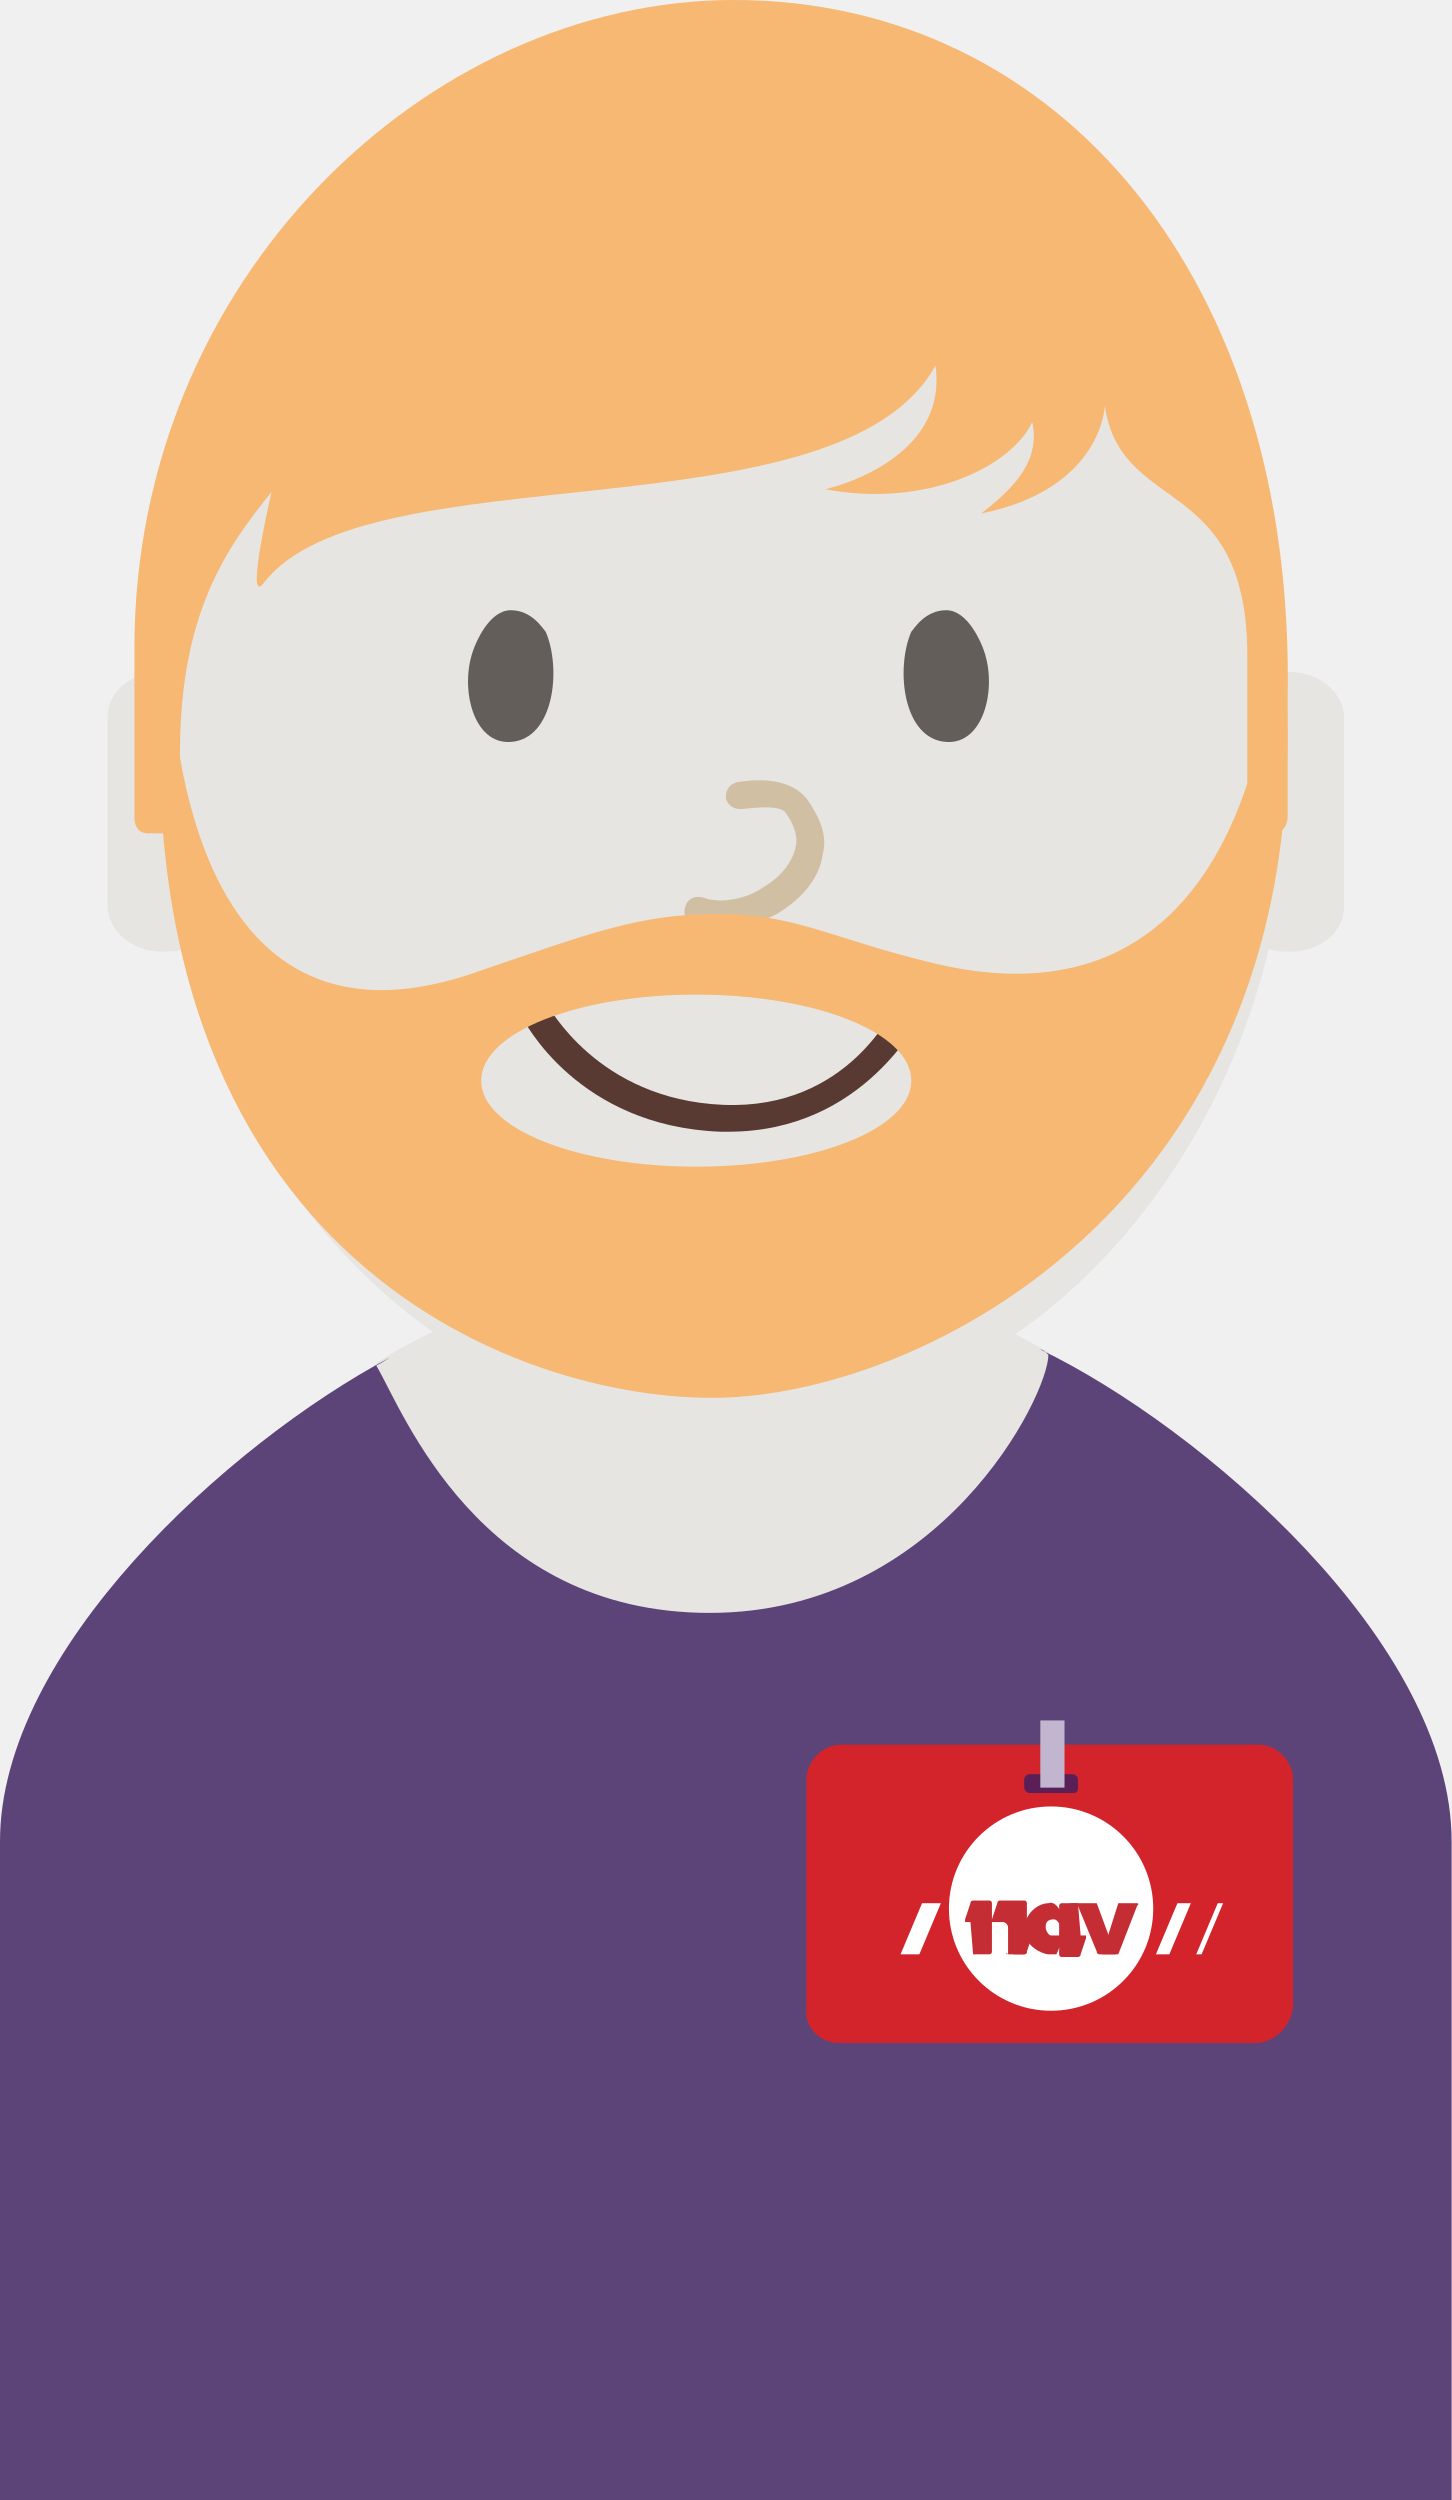
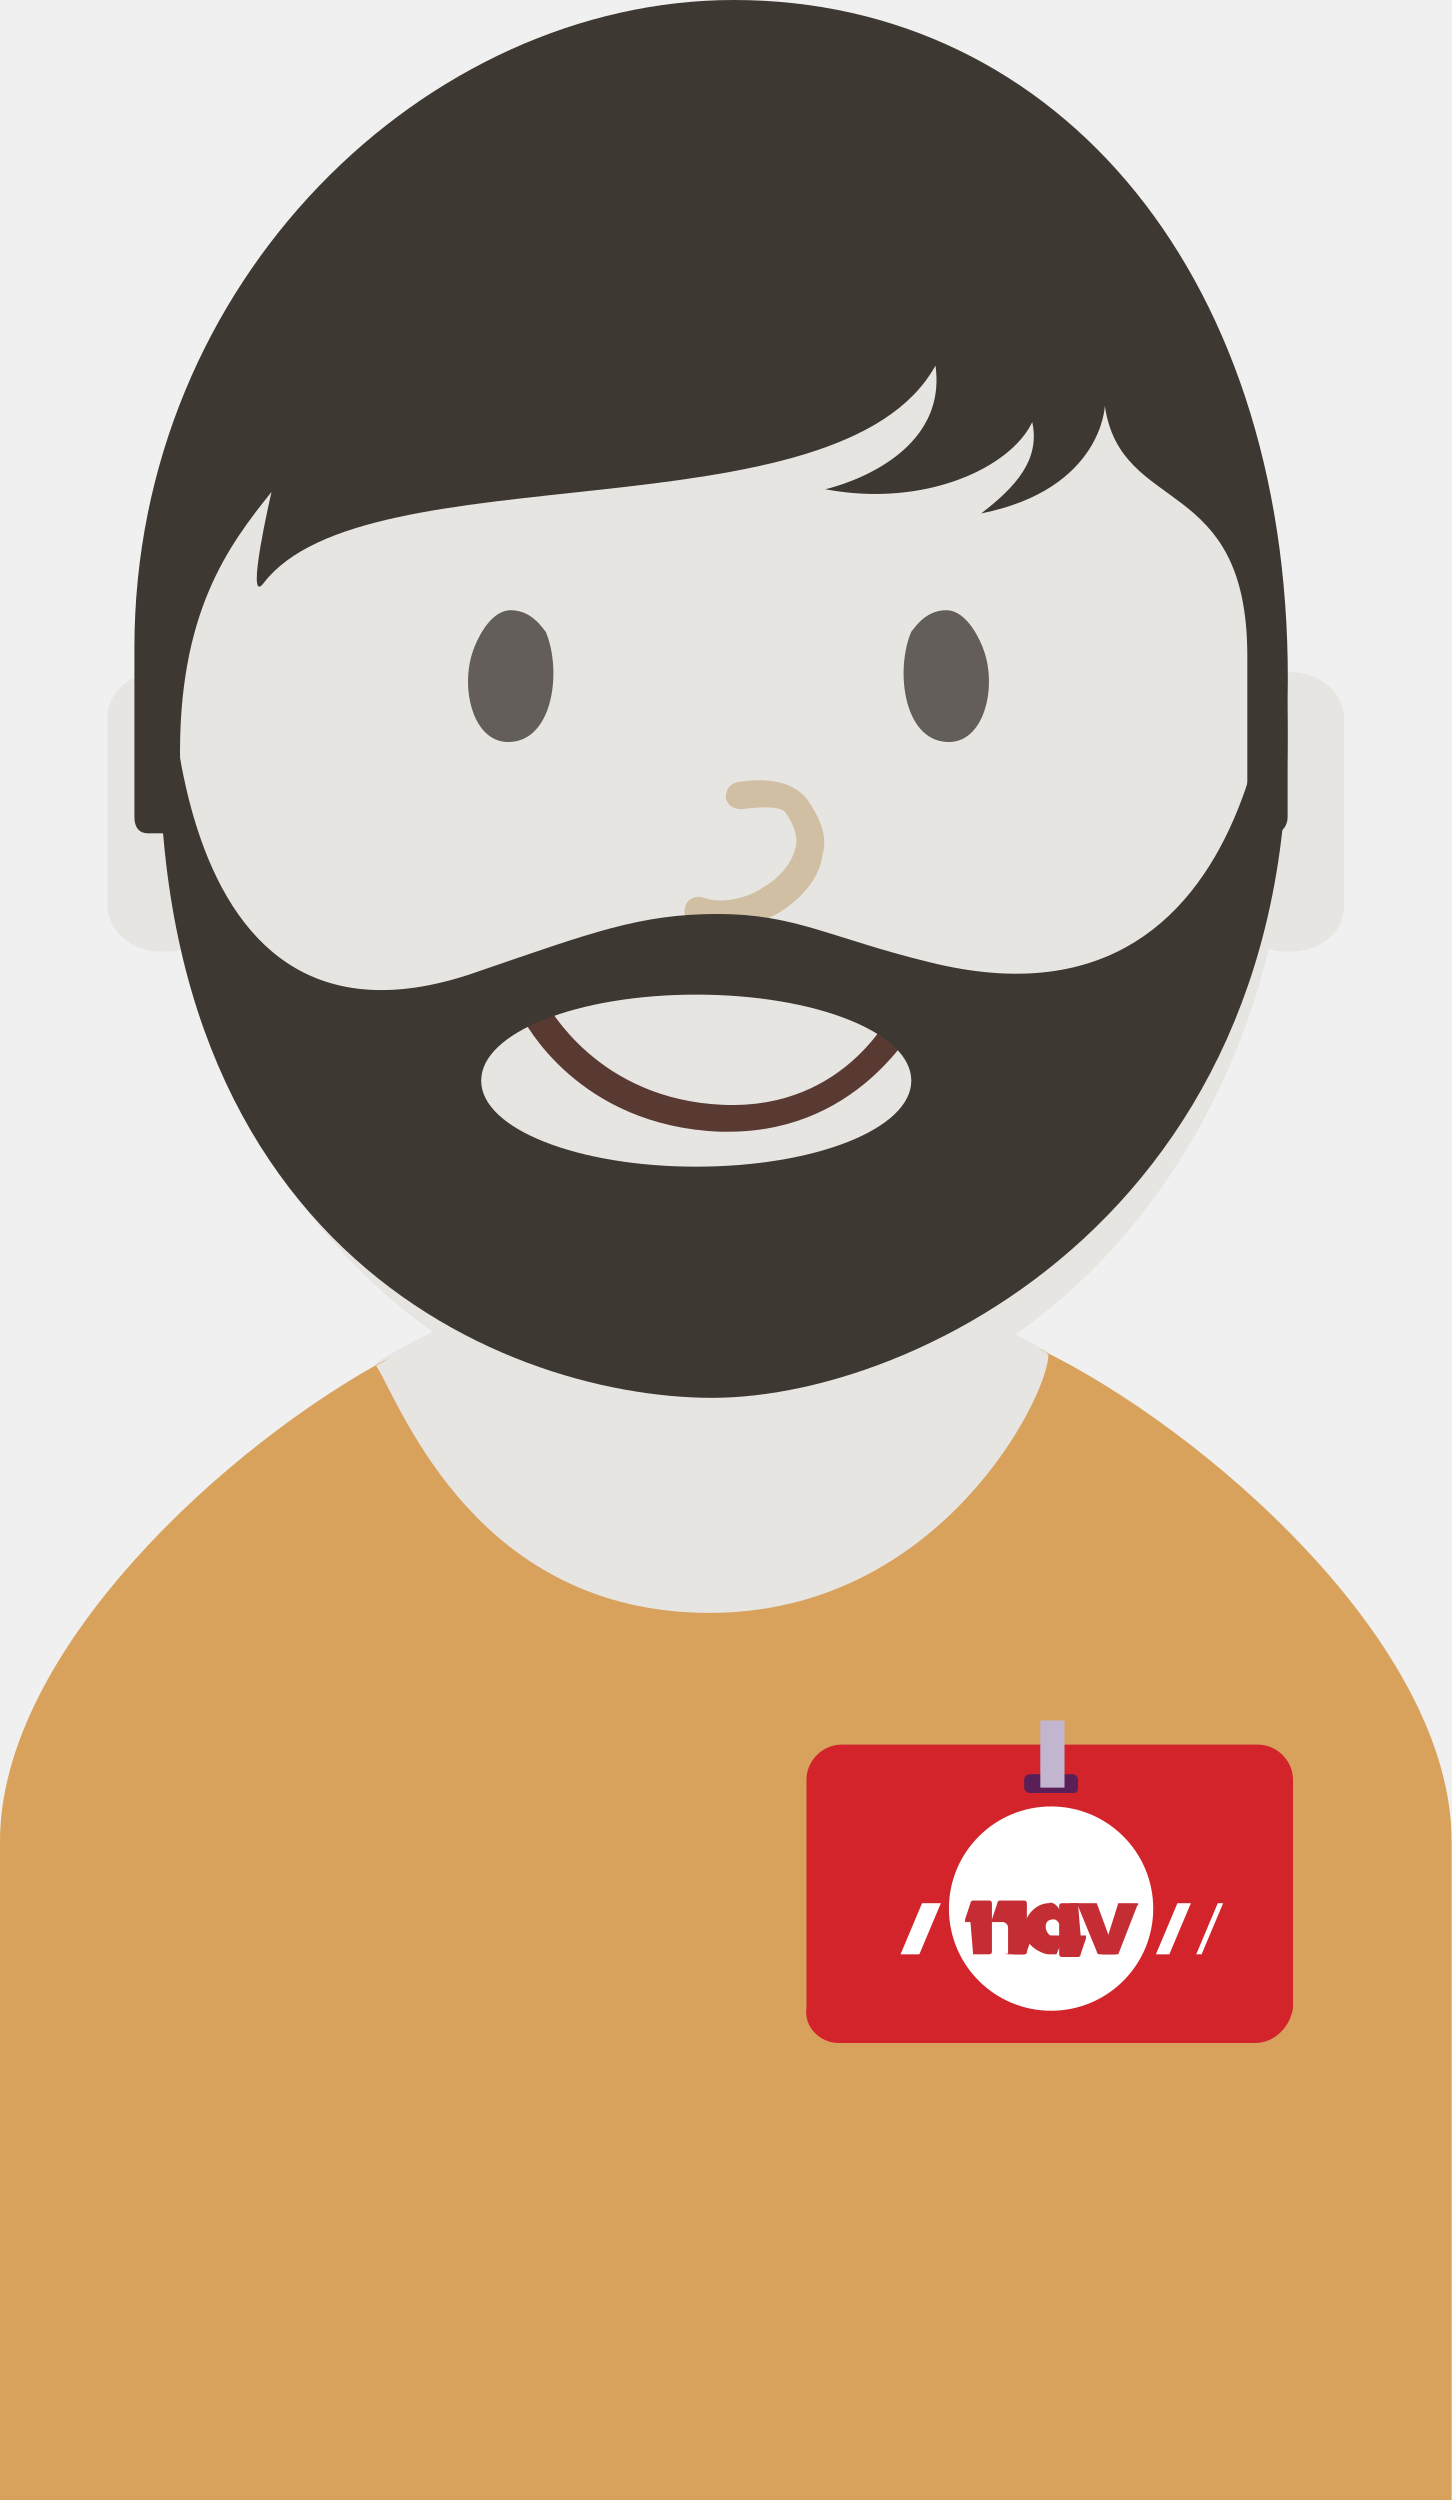
<svg xmlns="http://www.w3.org/2000/svg" viewBox="0 0 54 93">
  <path fill="#e7e5e2" d="M14 50.7C15 52.3 17.9 81 26.5 81S39 51.8 39 50.3c-13.2-7.6-25 .4-25 .4z" />
-   <path fill="#5c4378" d="M38.7 50.2c6 2.9 15.3 10.9 15.3 18.3V93H0V68.5c0-7.1 8.5-14.8 14.5-18-.3.2-.5.3-.5.3 1 1.7 3.8 9.2 12.4 9.2C35 60 39 51.9 39 50.4c-.1-.1-.2-.2-.3-.2z" />
+   <path fill="#d8a25c" d="M38.7 50.2c6 2.9 15.3 10.9 15.3 18.3V93H0V68.5c0-7.1 8.5-14.8 14.5-18-.3.2-.5.3-.5.3 1 1.7 3.8 9.2 12.4 9.2C35 60 39 51.9 39 50.4c-.1-.1-.2-.2-.3-.2z" />
  <path fill="#d2242a" d="M46.7 76H31.2c-.7 0-1.3-.6-1.2-1.3v-8.5c0-.7.6-1.3 1.3-1.3h15.5c.7 0 1.3.6 1.3 1.3v8.5c-.1.7-.7 1.3-1.4 1.3" />
  <path fill="#fff" d="M42.9 71c0 2.1-1.7 3.8-3.8 3.8-2.1 0-3.8-1.7-3.8-3.8s1.7-3.8 3.8-3.8c2.1 0 3.8 1.7 3.8 3.8m-8.7 1.7h-.7l.8-1.9h.7l-.8 1.9zm9.3 0H43l.8-1.9h.5l-.8 1.9zm1.2 0h-.2l.8-1.9h.2l-.8 1.9z" />
  <path fill="#c52d35" d="M36.2 72.7h.6s.1 0 .1-.1v-1.8s0-.1-.1-.1h-.6s-.1 0-.1.1l-.2.6v.1h.2l.1 1.2c0-.1 0 0 0 0" />
  <path fill="#c52d35" d="M37.5 72.7h.6s.1 0 .1-.1v-1.8s0-.1-.1-.1h-.9s-.1 0-.1.1l-.2.6-.1.1h.5c.1 0 .2.1.2.2v1c-.1-.1-.1 0 0 0m2.6-1.9h-.6s-.1 0-.1.1v1.8s0 .1.1.1h.6s.1 0 .1-.1l.2-.6V72h-.2l-.1-1.2" />
  <path fill="#c52d35" d="M37.7 72.7h.4s.1 0 .1-.1l.2-.6v-.1h-.2c0 .1-.5.8-.5.8zm3.9-1.9h.7s.1 0 0 .1l-.7 1.8H41l.6-1.9" />
  <path fill="#c52d35" d="M40.8 70.8h-1c-.1 0 .3.1.3.1l.7 1.7s0 .1.1.1h.6l-.7-1.9m-1.3.6v.4s-.1-.4-.3-.4c-.3 0-.3.2-.3.3 0 .1.1.3.2.3h.5l-.3.7H39c-.2 0-.9-.3-.9-.9 0-.6.5-1 .9-1 .2-.1.5.2.5.6 0-.1 0-.1 0 0z" />
  <path fill="#5a1f57" d="M39.9 66.7h-1.6c-.1 0-.2-.1-.2-.2v-.3c0-.1.1-.2.2-.2h1.6c.1 0 .2.1.2.2v.3c0 .2-.1.2-.2.2" />
  <path fill="#c2b5cf" d="M38.7 66.5h.9V64h-.9v2.5z" />
  <path fill="#e7e5e2" d="M47.2 35.3C44.7 45.6 36.6 53.1 27 53.1S9.3 45.6 6.8 35.3c-.2.1-.5.1-.8.1-1.1 0-2-.8-2-1.7v-7c0-1 .9-1.7 2-1.7h.2C7.7 13.1 16.4 4 27 4c10.6 0 19.3 9.1 20.8 21h.2c1.1 0 2 .8 2 1.7v7c0 1-.9 1.7-2 1.7-.3 0-.5 0-.8-.1z" />
  <path fill="#635e59" d="M19 27.6c-1.4.1-1.9-2-1.4-3.4.1-.3.6-1.5 1.4-1.5.8 0 1.2.7 1.3.8.6 1.4.3 4-1.3 4.1m16.2 0c1.4.1 1.9-2 1.4-3.4-.1-.3-.6-1.5-1.4-1.5-.8 0-1.2.7-1.3.8-.6 1.4-.3 4 1.3 4.1" />
  <path fill="#d1bfa3" d="M26.8 34.6c-.4 0-.7-.1-1-.2-.3-.1-.4-.4-.3-.7.1-.3.4-.4.7-.3.5.2 1.5.1 2.2-.4.7-.4 1.1-1 1.2-1.5.1-.4-.1-.9-.4-1.3-.2-.2-.8-.2-1.6-.1-.3 0-.5-.1-.6-.4 0-.3.1-.5.4-.6 1.2-.2 2.1 0 2.6.6.5.7.8 1.4.6 2.1-.1.8-.7 1.6-1.7 2.2-.6.3-1.4.6-2.1.6z" />
  <path fill="#593a32" d="M27.1 42.1h-.3c-5.3-.2-7.3-4.1-7.4-4.3-.1-.3 0-.6.2-.7.2-.1.6 0 .7.2.1.1 1.9 3.6 6.6 3.8 4.7.2 6.4-3.7 6.4-3.7.1-.3.4-.4.7-.3.3.1.4.4.3.7-.1 0-2.1 4.3-7.2 4.3z" />
-   <path fill="#f6b873" d="M6.6 30.7c.1-.1.1-.2.1-.3v-2c-.1-5.6 1.8-8.1 3.4-10.1 0 0-1 4.3-.3 3.4 3.8-5 21.4-1.6 25-8.1.5 3.6-4.1 4.6-4.1 4.6 3.7.7 6.9-.8 7.7-2.5.3 1.4-.6 2.4-1.9 3.4 4.5-.9 4.6-4 4.6-4 .6 4.1 5.3 2.5 5.3 9.3v6c0 .3.2.6.5.6h.5c.3 0 .5-.3.5-.6V26c.3-15.6-8.5-26-20.6-26C15.9 0 5 10.4 5 24.1v6.3c0 .4.2.6.5.6h.6c.2 0 .3-.1.5-.3" />
-   <path fill="#f6b873" d="M25.9 43.4c-4.4 0-8-1.4-8-3.2s3.6-3.2 8-3.2 8 1.4 8 3.2c0 1.8-3.6 3.2-8 3.2m.8-9.4c-2.9 0-4.7.7-8.8 2.1-12.7 4.6-11.6-14-11.6-14C3.4 46 18.6 52 26.5 52c8.1 0 24.1-8.1 21-30 0 0 .4 17.1-12.9 13.8-3.7-.9-5-1.8-7.9-1.8z" />
+   <path fill="#3E3832" d="M6.6 30.7c.1-.1.1-.2.1-.3v-2c-.1-5.6 1.8-8.1 3.4-10.1 0 0-1 4.3-.3 3.4 3.8-5 21.4-1.6 25-8.1.5 3.6-4.1 4.6-4.1 4.6 3.7.7 6.9-.8 7.7-2.5.3 1.4-.6 2.4-1.9 3.4 4.5-.9 4.6-4 4.6-4 .6 4.1 5.3 2.5 5.3 9.3v6c0 .3.2.6.5.6h.5c.3 0 .5-.3.5-.6V26c.3-15.6-8.5-26-20.6-26C15.9 0 5 10.4 5 24.1v6.3c0 .4.2.6.5.6h.6c.2 0 .3-.1.5-.3" />
+   <path fill="#3E3832" d="M25.9 43.4c-4.4 0-8-1.4-8-3.2s3.6-3.2 8-3.2 8 1.4 8 3.2c0 1.8-3.6 3.2-8 3.2m.8-9.4c-2.9 0-4.7.7-8.8 2.1-12.7 4.6-11.6-14-11.6-14C3.4 46 18.6 52 26.5 52c8.1 0 24.1-8.1 21-30 0 0 .4 17.1-12.9 13.8-3.7-.9-5-1.8-7.9-1.8z" />
</svg>
